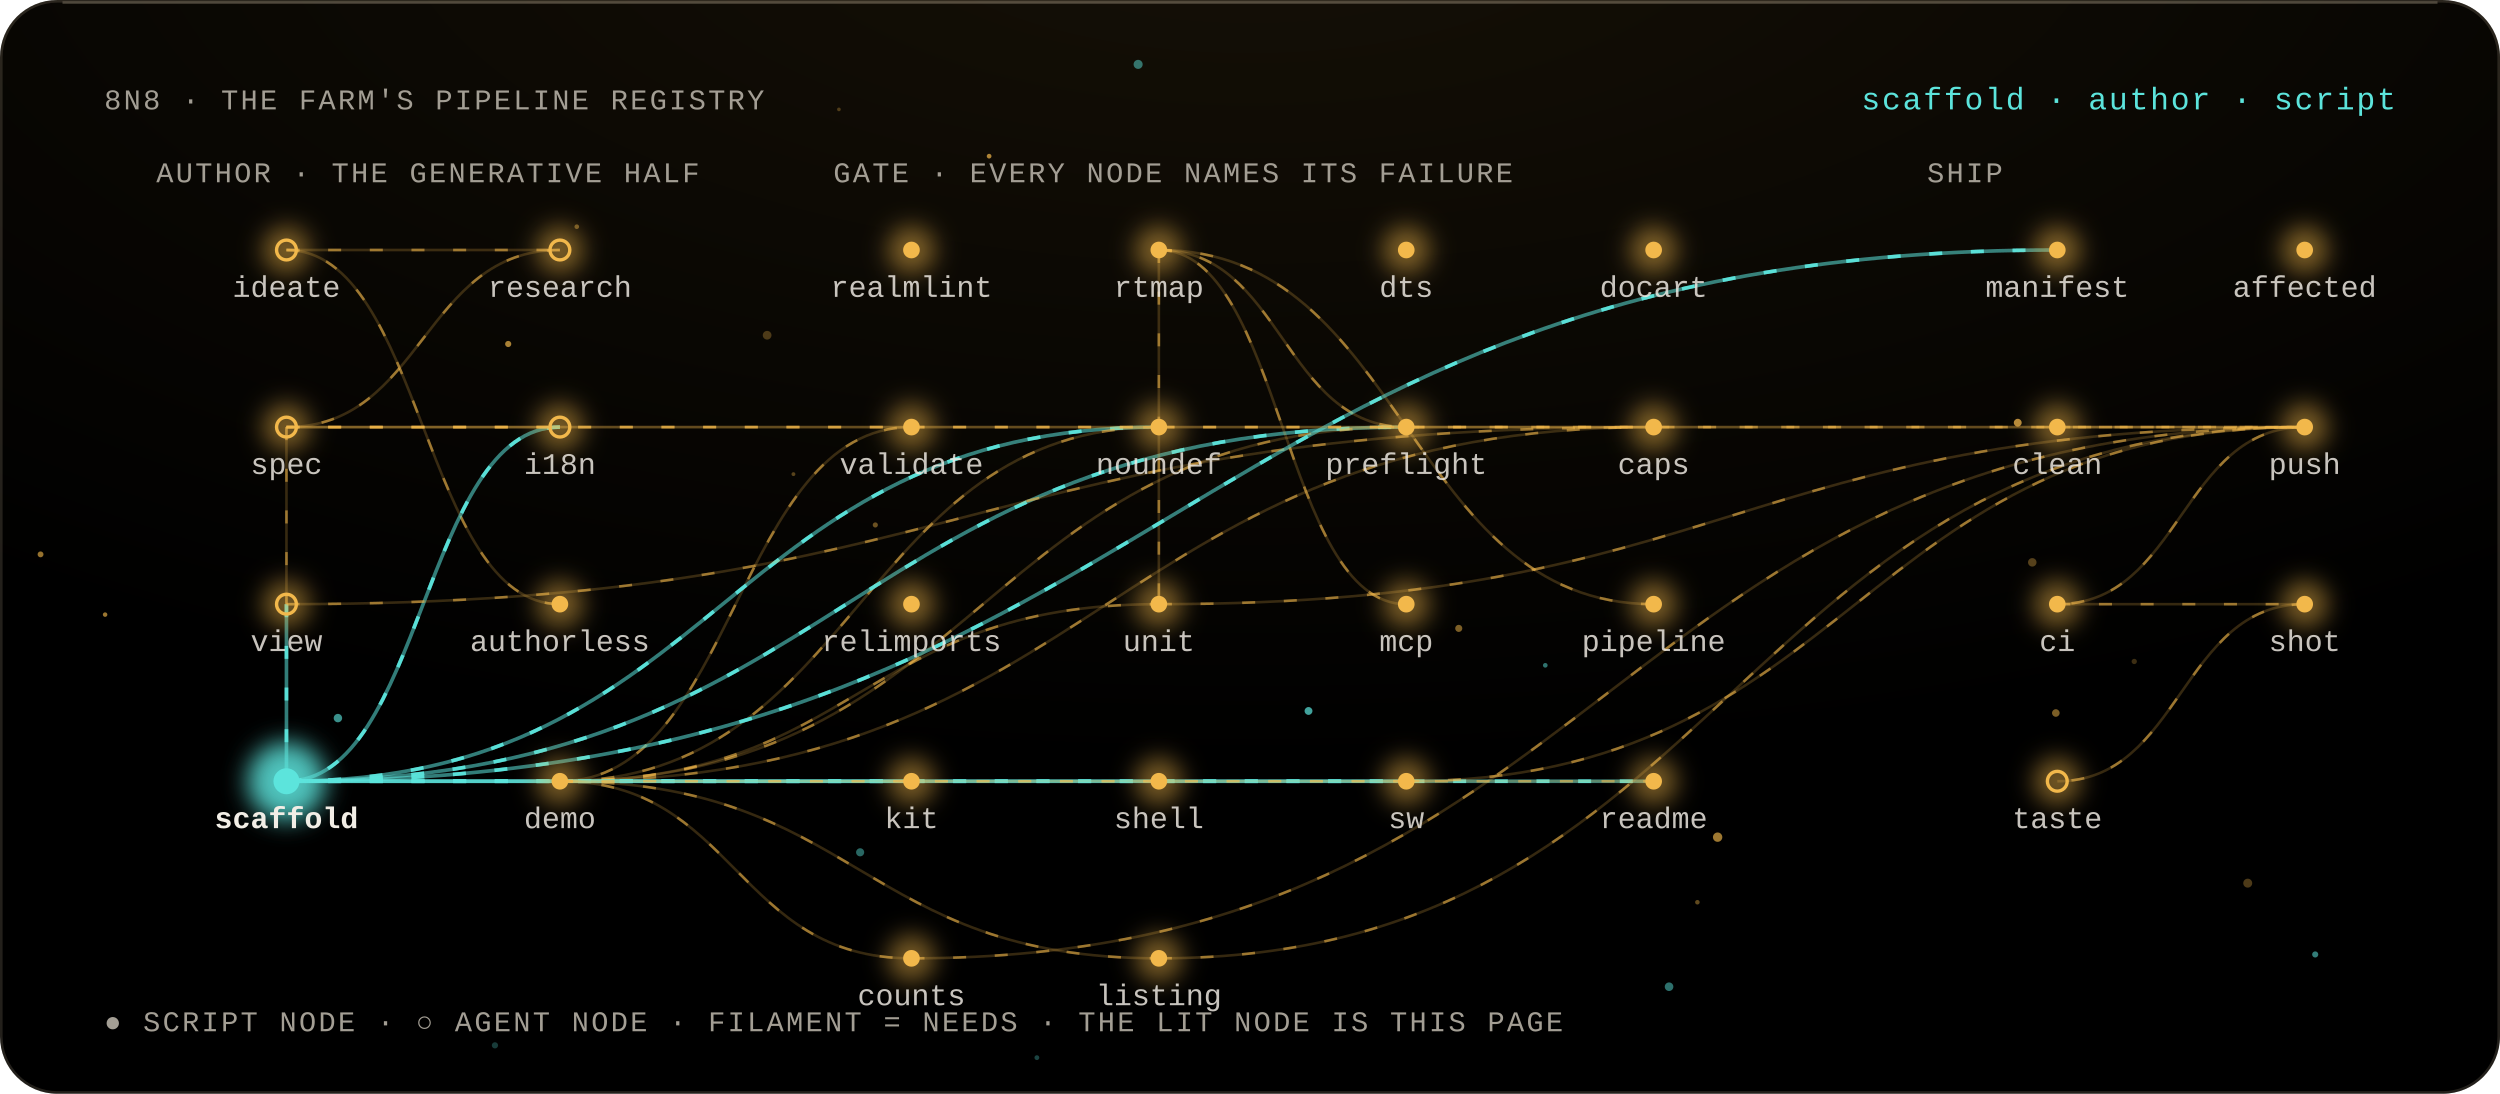
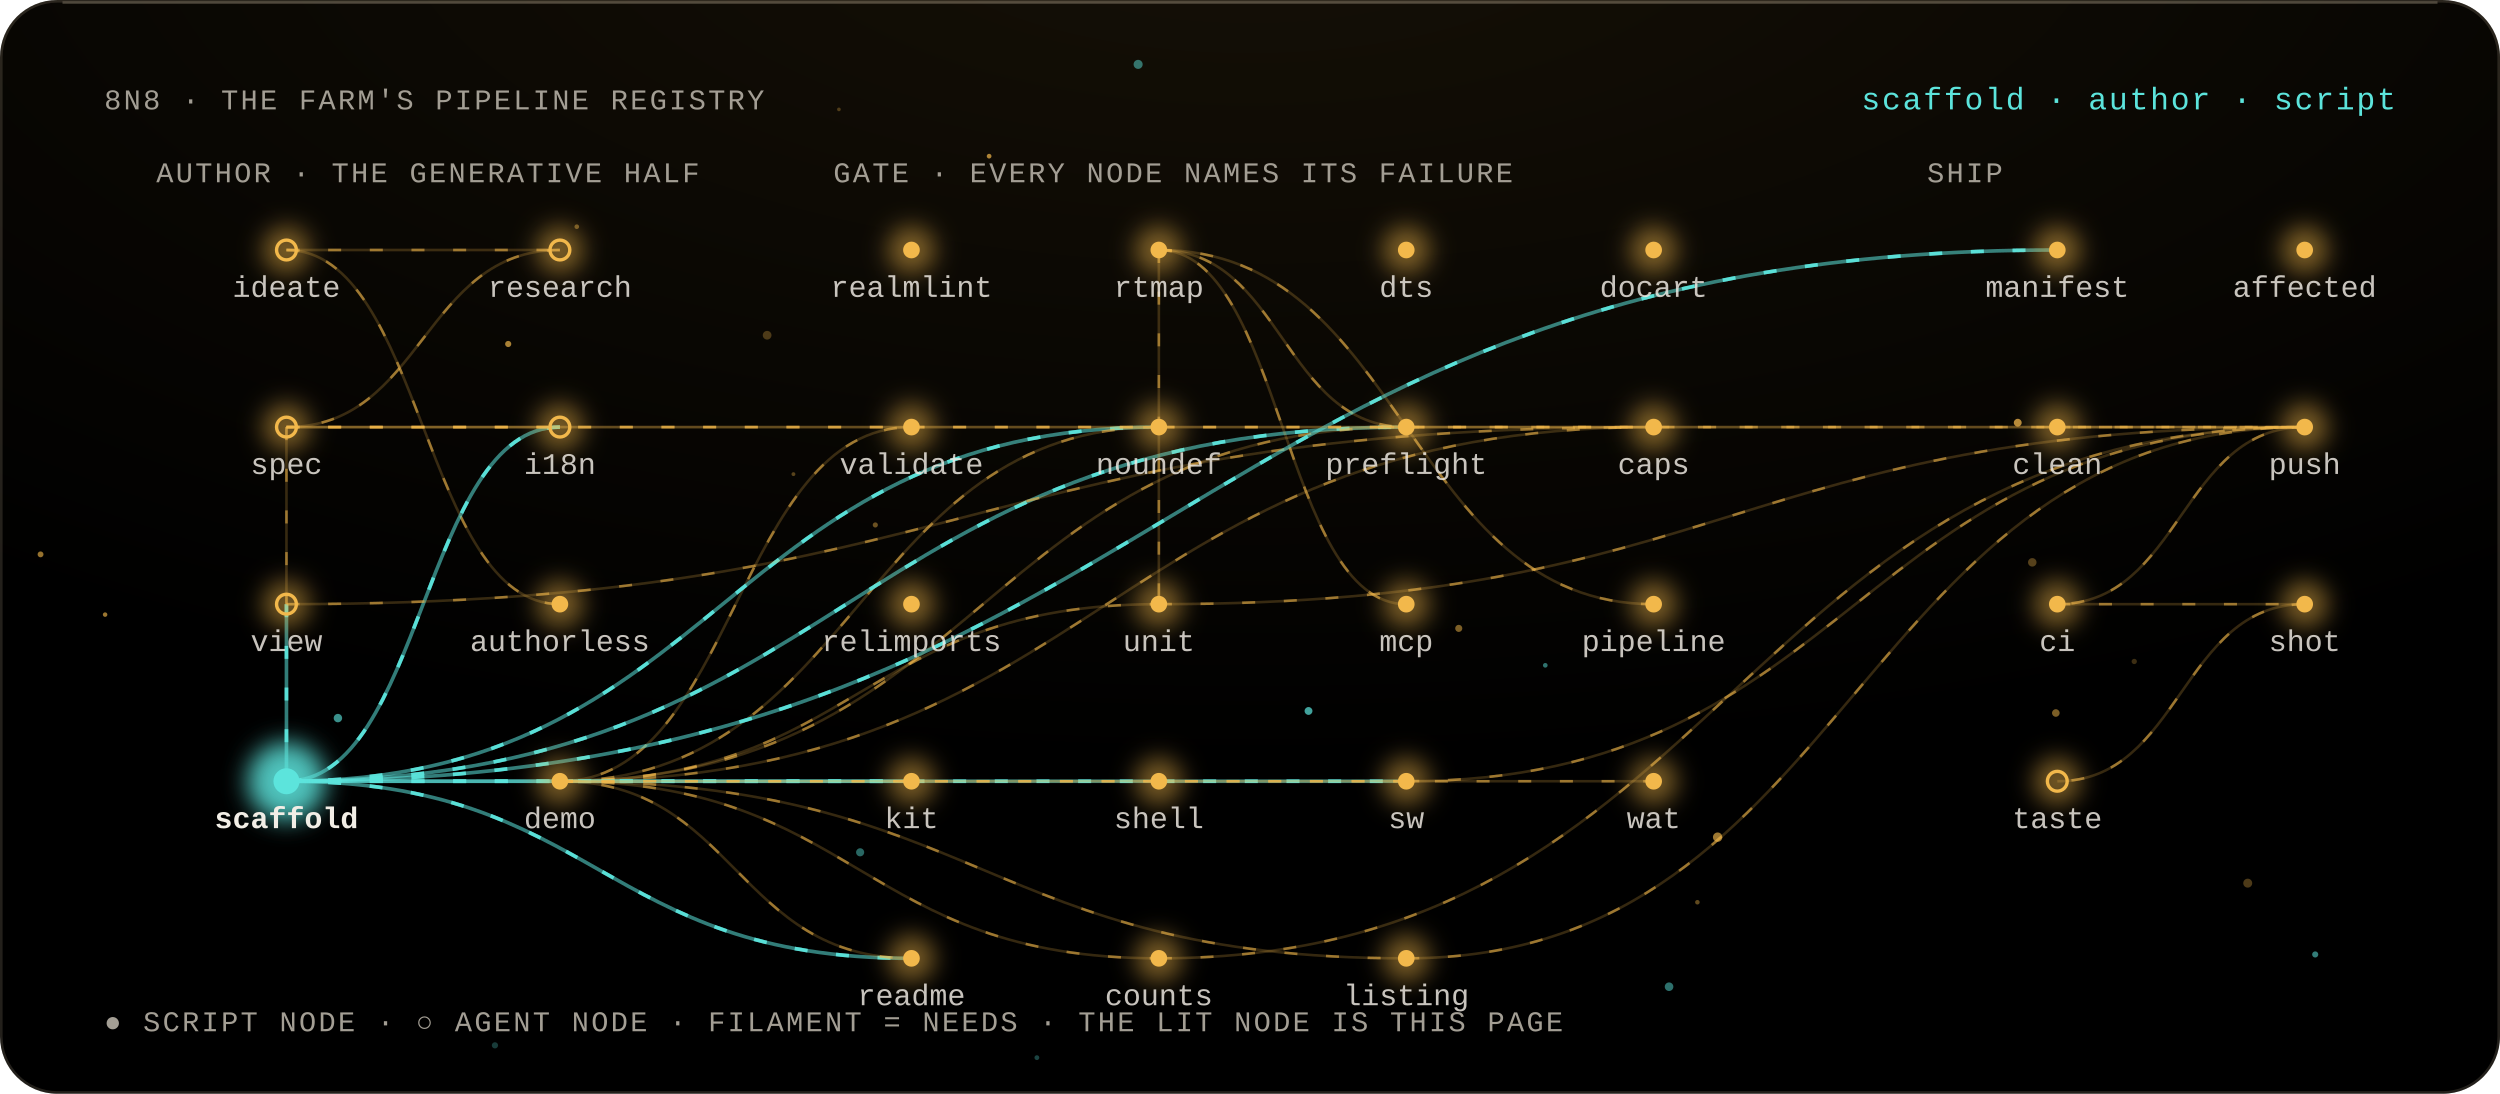
<svg xmlns="http://www.w3.org/2000/svg" viewBox="0 0 960 420" width="960" height="420" role="img" aria-labelledby="t">
  <style>
  text { font-family: 'Geist Mono', ui-monospace, 'Liberation Mono', Menlo, monospace; fill: #F2EEE6; }
  .m { fill: #A39E94; font-size: 11px; letter-spacing: .08em; }
  .l { font-size: 11.5px; }
  .h { font-size: 12px; fill: #5CE4DC; letter-spacing: .06em; }
  .flow { stroke-dasharray: 5 11; animation: flow 3s linear infinite; }
  @keyframes flow { to { stroke-dashoffset: -32; } }
  .breathe { animation: breathe 4.2s ease-in-out infinite; }
  @keyframes breathe { 50% { opacity: .38; } }
  .beat { animation: beat 2.6s ease-in-out infinite; transform-box: fill-box; transform-origin: center; }
  @keyframes beat { 50% { opacity: .55; transform: scale(1.35); } }
  .spin { transform-box: fill-box; transform-origin: center; animation: spin 48s linear infinite; }
  .spin-r { transform-box: fill-box; transform-origin: center; animation: spin 64s linear infinite reverse; }
  @keyframes spin { to { transform: rotate(360deg); } }
  @media (prefers-reduced-motion: reduce) { * { animation: none !important; } }
</style>
  <defs>
    <filter id="bloom" x="-80%" y="-80%" width="260%" height="260%">
      <feGaussianBlur stdDeviation="4.5" />
    </filter>
    <filter id="soft" x="-30%" y="-30%" width="160%" height="160%">
      <feGaussianBlur stdDeviation="1.4" />
    </filter>
    <radialGradient id="key" cx="50%" cy="-10%" r="80%">
      <stop offset="0" stop-color="#F2B84B" stop-opacity=".09" />
      <stop offset="1" stop-color="#F2B84B" stop-opacity="0" />
    </radialGradient>
    <linearGradient id="pair" x1="0" x2="1">
      <stop offset="0" stop-color="#F2B84B" />
      <stop offset="1" stop-color="#5CE4DC" />
    </linearGradient>
  </defs>
  <rect width="960" height="420" rx="22" fill="#000" />
  <rect width="960" height="420" rx="22" fill="url(#key)" />
  <rect x=".5" y=".5" width="959" height="419" rx="21.5" fill="none" stroke="rgba(255,232,196,.14)" />
  <path d="M 24 1 H 936" stroke="rgba(255,238,208,.22)" stroke-width="1" />
  <g>
    <circle cx="336.12" cy="201.58" r="0.99" fill="#F2B84B" opacity="0.43" class="breathe" style="animation-delay:-2.17s" />
    <circle cx="398.16" cy="406.14" r="0.93" fill="#5CE4DC" opacity="0.3" class="breathe" style="animation-delay:-3.72s" />
    <circle cx="15.57" cy="212.88" r="1.13" fill="#F2B84B" opacity="0.62" class="breathe" style="animation-delay:-0s" />
    <circle cx="502.47" cy="273.01" r="1.51" fill="#5CE4DC" opacity="0.71" class="breathe" style="animation-delay:-2.5s" />
    <circle cx="863.13" cy="339.13" r="1.72" fill="#F2B84B" opacity="0.32" class="breathe" style="animation-delay:-3.85s" />
    <circle cx="221.48" cy="87.05" r="0.89" fill="#F2B84B" opacity="0.43" class="breathe" style="animation-delay:-3.23s" />
    <circle cx="294.58" cy="128.73" r="1.67" fill="#F2B84B" opacity="0.29" class="breathe" style="animation-delay:-0.27s" />
    <circle cx="195.15" cy="132.09" r="1.19" fill="#F2B84B" opacity="0.69" class="breathe" style="animation-delay:-0.18s" />
    <circle cx="819.55" cy="254" r="1.02" fill="#F2B84B" opacity="0.25" class="breathe" style="animation-delay:-0.7s" />
    <circle cx="659.57" cy="321.47" r="1.8" fill="#F2B84B" opacity="0.65" class="breathe" style="animation-delay:-0.05s" />
    <circle cx="304.68" cy="182.07" r="0.75" fill="#F2B84B" opacity="0.35" class="breathe" style="animation-delay:-3.79s" />
    <circle cx="889.04" cy="366.51" r="1.18" fill="#5CE4DC" opacity="0.55" class="breathe" style="animation-delay:-0.26s" />
    <circle cx="190.06" cy="401.41" r="1.2" fill="#5CE4DC" opacity="0.26" class="breathe" style="animation-delay:-0.99s" />
    <circle cx="789.44" cy="273.79" r="1.46" fill="#F2B84B" opacity="0.51" class="breathe" style="animation-delay:-0.06s" />
    <circle cx="437.04" cy="24.72" r="1.74" fill="#5CE4DC" opacity="0.48" class="breathe" style="animation-delay:-4.19s" />
    <circle cx="379.82" cy="59.97" r="0.91" fill="#F2B84B" opacity="0.7" class="breathe" style="animation-delay:-2.4s" />
    <circle cx="774.81" cy="162.32" r="1.51" fill="#F2B84B" opacity="0.74" class="breathe" style="animation-delay:-2.73s" />
    <circle cx="593.39" cy="255.48" r="0.9" fill="#5CE4DC" opacity="0.5" class="breathe" style="animation-delay:-0.97s" />
    <circle cx="129.76" cy="275.75" r="1.62" fill="#5CE4DC" opacity="0.63" class="breathe" style="animation-delay:-1.72s" />
    <circle cx="40.36" cy="236.01" r="0.87" fill="#F2B84B" opacity="0.64" class="breathe" style="animation-delay:-2.7s" />
    <circle cx="780.39" cy="215.94" r="1.63" fill="#F2B84B" opacity="0.34" class="breathe" style="animation-delay:-2.61s" />
    <circle cx="640.92" cy="378.9" r="1.65" fill="#5CE4DC" opacity="0.49" class="breathe" style="animation-delay:-3.67s" />
    <circle cx="322.14" cy="42.01" r="0.71" fill="#F2B84B" opacity="0.29" class="breathe" style="animation-delay:-0.75s" />
    <circle cx="560.16" cy="241.3" r="1.37" fill="#F2B84B" opacity="0.51" class="breathe" style="animation-delay:-3.3s" />
    <circle cx="651.8" cy="346.46" r="0.88" fill="#F2B84B" opacity="0.4" class="breathe" style="animation-delay:-1.82s" />
    <circle cx="330.29" cy="327.28" r="1.56" fill="#5CE4DC" opacity="0.45" class="breathe" style="animation-delay:-0.23s" />
  </g>
  <text x="40" y="42" class="m" text-anchor="start">8N8 · THE FARM'S PIPELINE REGISTRY</text>
  <text x="920" y="42" class="h" text-anchor="end">scaffold · author · script</text>
  <text x="60" y="70" class="m" text-anchor="start">AUTHOR · THE GENERATIVE HALF</text>
  <text x="320" y="70" class="m" text-anchor="start">GATE · EVERY NODE NAMES ITS FAILURE</text>
  <text x="740" y="70" class="m" text-anchor="start">SHIP</text>
  <path d="M 110 96 C 162.5 96, 162.5 96, 215 96" fill="none" stroke="#F2B84B" stroke-opacity="0.22" stroke-width="1" />
  <path d="M 110 96 C 162.5 96, 162.5 96, 215 96" fill="none" stroke="#F2B84B" stroke-opacity="0.55" stroke-width="1" class="flow" />
  <path d="M 215 96 C 162.5 96, 162.5 164, 110 164" fill="none" stroke="#F2B84B" stroke-opacity="0.22" stroke-width="1" />
  <path d="M 215 96 C 162.5 96, 162.5 164, 110 164" fill="none" stroke="#F2B84B" stroke-opacity="0.55" stroke-width="1" class="flow" />
  <path d="M 110 164 C 162.5 164, 162.5 164, 215 164" fill="none" stroke="#F2B84B" stroke-opacity="0.22" stroke-width="1" />
  <path d="M 110 164 C 162.5 164, 162.5 164, 215 164" fill="none" stroke="#F2B84B" stroke-opacity="0.55" stroke-width="1" class="flow" />
  <path d="M 110 164 C 110 164, 110 232, 110 232" fill="none" stroke="#F2B84B" stroke-opacity="0.22" stroke-width="1" />
  <path d="M 110 164 C 110 164, 110 232, 110 232" fill="none" stroke="#F2B84B" stroke-opacity="0.55" stroke-width="1" class="flow" />
  <path d="M 110 96 C 162.5 96, 162.5 232, 215 232" fill="none" stroke="#F2B84B" stroke-opacity="0.22" stroke-width="1" />
  <path d="M 110 96 C 162.5 96, 162.5 232, 215 232" fill="none" stroke="#F2B84B" stroke-opacity="0.55" stroke-width="1" class="flow" />
  <path d="M 110 232 C 110 232, 110 300, 110 300" fill="none" stroke="#5CE4DC" stroke-opacity="0.55" stroke-width="1.4" />
  <path d="M 110 232 C 110 232, 110 300, 110 300" fill="none" stroke="#5CE4DC" stroke-opacity="0.95" stroke-width="1.4" class="flow" />
  <path d="M 215 164 C 162.5 164, 162.5 300, 110 300" fill="none" stroke="#5CE4DC" stroke-opacity="0.55" stroke-width="1.4" />
  <path d="M 215 164 C 162.5 164, 162.5 300, 110 300" fill="none" stroke="#5CE4DC" stroke-opacity="0.95" stroke-width="1.4" class="flow" />
  <path d="M 110 164 C 230 164, 230 164, 350 164" fill="none" stroke="#F2B84B" stroke-opacity="0.22" stroke-width="1" />
  <path d="M 110 164 C 230 164, 230 164, 350 164" fill="none" stroke="#F2B84B" stroke-opacity="0.55" stroke-width="1" class="flow" />
  <path d="M 215 300 C 282.5 300, 282.5 164, 350 164" fill="none" stroke="#F2B84B" stroke-opacity="0.22" stroke-width="1" />
  <path d="M 215 300 C 282.5 300, 282.5 164, 350 164" fill="none" stroke="#F2B84B" stroke-opacity="0.55" stroke-width="1" class="flow" />
  <path d="M 110 300 C 277.5 300, 277.5 164, 445 164" fill="none" stroke="#5CE4DC" stroke-opacity="0.55" stroke-width="1.4" />
  <path d="M 110 300 C 277.5 300, 277.5 164, 445 164" fill="none" stroke="#5CE4DC" stroke-opacity="0.95" stroke-width="1.4" class="flow" />
  <path d="M 215 300 C 330 300, 330 164, 445 164" fill="none" stroke="#F2B84B" stroke-opacity="0.22" stroke-width="1" />
  <path d="M 215 300 C 330 300, 330 164, 445 164" fill="none" stroke="#F2B84B" stroke-opacity="0.55" stroke-width="1" class="flow" />
  <path d="M 110 300 C 325 300, 325 164, 540 164" fill="none" stroke="#5CE4DC" stroke-opacity="0.55" stroke-width="1.4" />
  <path d="M 110 300 C 325 300, 325 164, 540 164" fill="none" stroke="#5CE4DC" stroke-opacity="0.95" stroke-width="1.4" class="flow" />
  <path d="M 215 300 C 377.5 300, 377.5 164, 540 164" fill="none" stroke="#F2B84B" stroke-opacity="0.22" stroke-width="1" />
  <path d="M 215 300 C 377.5 300, 377.5 164, 540 164" fill="none" stroke="#F2B84B" stroke-opacity="0.55" stroke-width="1" class="flow" />
  <path d="M 445 96 C 492.5 96, 492.5 164, 540 164" fill="none" stroke="#F2B84B" stroke-opacity="0.22" stroke-width="1" />
  <path d="M 445 96 C 492.5 96, 492.5 164, 540 164" fill="none" stroke="#F2B84B" stroke-opacity="0.55" stroke-width="1" class="flow" />
  <path d="M 110 164 C 372.5 164, 372.5 164, 635 164" fill="none" stroke="#F2B84B" stroke-opacity="0.22" stroke-width="1" />
  <path d="M 110 164 C 372.5 164, 372.5 164, 635 164" fill="none" stroke="#F2B84B" stroke-opacity="0.55" stroke-width="1" class="flow" />
  <path d="M 110 232 C 372.5 232, 372.5 164, 635 164" fill="none" stroke="#F2B84B" stroke-opacity="0.22" stroke-width="1" />
  <path d="M 110 232 C 372.5 232, 372.5 164, 635 164" fill="none" stroke="#F2B84B" stroke-opacity="0.55" stroke-width="1" class="flow" />
  <path d="M 215 300 C 425 300, 425 164, 635 164" fill="none" stroke="#F2B84B" stroke-opacity="0.22" stroke-width="1" />
  <path d="M 215 300 C 425 300, 425 164, 635 164" fill="none" stroke="#F2B84B" stroke-opacity="0.55" stroke-width="1" class="flow" />
  <path d="M 215 300 C 330 300, 330 232, 445 232" fill="none" stroke="#F2B84B" stroke-opacity="0.22" stroke-width="1" />
  <path d="M 215 300 C 330 300, 330 232, 445 232" fill="none" stroke="#F2B84B" stroke-opacity="0.55" stroke-width="1" class="flow" />
  <path d="M 445 96 C 445 96, 445 232, 445 232" fill="none" stroke="#F2B84B" stroke-opacity="0.22" stroke-width="1" />
  <path d="M 445 96 C 445 96, 445 232, 445 232" fill="none" stroke="#F2B84B" stroke-opacity="0.55" stroke-width="1" class="flow" />
  <path d="M 445 96 C 492.5 96, 492.5 232, 540 232" fill="none" stroke="#F2B84B" stroke-opacity="0.22" stroke-width="1" />
  <path d="M 445 96 C 492.5 96, 492.5 232, 540 232" fill="none" stroke="#F2B84B" stroke-opacity="0.55" stroke-width="1" class="flow" />
  <path d="M 445 96 C 540 96, 540 232, 635 232" fill="none" stroke="#F2B84B" stroke-opacity="0.22" stroke-width="1" />
  <path d="M 445 96 C 540 96, 540 232, 635 232" fill="none" stroke="#F2B84B" stroke-opacity="0.55" stroke-width="1" class="flow" />
  <path d="M 110 300 C 230 300, 230 300, 350 300" fill="none" stroke="#5CE4DC" stroke-opacity="0.55" stroke-width="1.4" />
  <path d="M 110 300 C 230 300, 230 300, 350 300" fill="none" stroke="#5CE4DC" stroke-opacity="0.95" stroke-width="1.4" class="flow" />
  <path d="M 110 300 C 325 300, 325 300, 540 300" fill="none" stroke="#5CE4DC" stroke-opacity="0.55" stroke-width="1.4" />
  <path d="M 110 300 C 325 300, 325 300, 540 300" fill="none" stroke="#5CE4DC" stroke-opacity="0.95" stroke-width="1.4" class="flow" />
  <path d="M 215 300 C 377.5 300, 377.5 300, 540 300" fill="none" stroke="#F2B84B" stroke-opacity="0.22" stroke-width="1" />
  <path d="M 215 300 C 377.5 300, 377.5 300, 540 300" fill="none" stroke="#F2B84B" stroke-opacity="0.55" stroke-width="1" class="flow" />
-   <path d="M 110 300 C 372.5 300, 372.5 300, 635 300" fill="none" stroke="#5CE4DC" stroke-opacity="0.55" stroke-width="1.4" />
-   <path d="M 110 300 C 372.5 300, 372.5 300, 635 300" fill="none" stroke="#5CE4DC" stroke-opacity="0.95" stroke-width="1.4" class="flow" />
  <path d="M 215 300 C 425 300, 425 300, 635 300" fill="none" stroke="#F2B84B" stroke-opacity="0.22" stroke-width="1" />
  <path d="M 215 300 C 425 300, 425 300, 635 300" fill="none" stroke="#F2B84B" stroke-opacity="0.55" stroke-width="1" class="flow" />
+   <path d="M 110 300 C 230 300, 230 368, 350 368" fill="none" stroke="#5CE4DC" stroke-opacity="0.55" stroke-width="1.4" />
+   <path d="M 110 300 C 230 300, 230 368, 350 368" fill="none" stroke="#5CE4DC" stroke-opacity="0.95" stroke-width="1.4" class="flow" />
  <path d="M 215 300 C 282.5 300, 282.5 368, 350 368" fill="none" stroke="#F2B84B" stroke-opacity="0.22" stroke-width="1" />
  <path d="M 215 300 C 282.5 300, 282.5 368, 350 368" fill="none" stroke="#F2B84B" stroke-opacity="0.55" stroke-width="1" class="flow" />
  <path d="M 215 300 C 330 300, 330 368, 445 368" fill="none" stroke="#F2B84B" stroke-opacity="0.22" stroke-width="1" />
  <path d="M 215 300 C 330 300, 330 368, 445 368" fill="none" stroke="#F2B84B" stroke-opacity="0.55" stroke-width="1" class="flow" />
+   <path d="M 215 300 C 377.5 300, 377.5 368, 540 368" fill="none" stroke="#F2B84B" stroke-opacity="0.22" stroke-width="1" />
+   <path d="M 215 300 C 377.5 300, 377.5 368, 540 368" fill="none" stroke="#F2B84B" stroke-opacity="0.55" stroke-width="1" class="flow" />
  <path d="M 110 300 C 450 300, 450 96, 790 96" fill="none" stroke="#5CE4DC" stroke-opacity="0.55" stroke-width="1.4" />
  <path d="M 110 300 C 450 300, 450 96, 790 96" fill="none" stroke="#5CE4DC" stroke-opacity="0.95" stroke-width="1.4" class="flow" />
  <path d="M 350 164 C 617.5 164, 617.5 164, 885 164" fill="none" stroke="#F2B84B" stroke-opacity="0.22" stroke-width="1" />
  <path d="M 350 164 C 617.5 164, 617.5 164, 885 164" fill="none" stroke="#F2B84B" stroke-opacity="0.55" stroke-width="1" class="flow" />
  <path d="M 540 164 C 712.5 164, 712.5 164, 885 164" fill="none" stroke="#F2B84B" stroke-opacity="0.22" stroke-width="1" />
  <path d="M 540 164 C 712.5 164, 712.5 164, 885 164" fill="none" stroke="#F2B84B" stroke-opacity="0.55" stroke-width="1" class="flow" />
  <path d="M 445 232 C 665 232, 665 164, 885 164" fill="none" stroke="#F2B84B" stroke-opacity="0.22" stroke-width="1" />
  <path d="M 445 232 C 665 232, 665 164, 885 164" fill="none" stroke="#F2B84B" stroke-opacity="0.55" stroke-width="1" class="flow" />
  <path d="M 540 300 C 712.5 300, 712.5 164, 885 164" fill="none" stroke="#F2B84B" stroke-opacity="0.22" stroke-width="1" />
  <path d="M 540 300 C 712.5 300, 712.5 164, 885 164" fill="none" stroke="#F2B84B" stroke-opacity="0.55" stroke-width="1" class="flow" />
-   <path d="M 350 368 C 617.5 368, 617.5 164, 885 164" fill="none" stroke="#F2B84B" stroke-opacity="0.22" stroke-width="1" />
-   <path d="M 350 368 C 617.5 368, 617.5 164, 885 164" fill="none" stroke="#F2B84B" stroke-opacity="0.55" stroke-width="1" class="flow" />
  <path d="M 445 368 C 665 368, 665 164, 885 164" fill="none" stroke="#F2B84B" stroke-opacity="0.22" stroke-width="1" />
  <path d="M 445 368 C 665 368, 665 164, 885 164" fill="none" stroke="#F2B84B" stroke-opacity="0.55" stroke-width="1" class="flow" />
+   <path d="M 540 368 C 712.5 368, 712.5 164, 885 164" fill="none" stroke="#F2B84B" stroke-opacity="0.22" stroke-width="1" />
+   <path d="M 540 368 C 712.5 368, 712.5 164, 885 164" fill="none" stroke="#F2B84B" stroke-opacity="0.55" stroke-width="1" class="flow" />
  <path d="M 790 164 C 837.5 164, 837.5 164, 885 164" fill="none" stroke="#F2B84B" stroke-opacity="0.22" stroke-width="1" />
  <path d="M 790 164 C 837.5 164, 837.5 164, 885 164" fill="none" stroke="#F2B84B" stroke-opacity="0.55" stroke-width="1" class="flow" />
  <path d="M 885 164 C 837.5 164, 837.5 232, 790 232" fill="none" stroke="#F2B84B" stroke-opacity="0.22" stroke-width="1" />
  <path d="M 885 164 C 837.5 164, 837.5 232, 790 232" fill="none" stroke="#F2B84B" stroke-opacity="0.55" stroke-width="1" class="flow" />
  <path d="M 790 232 C 837.5 232, 837.5 232, 885 232" fill="none" stroke="#F2B84B" stroke-opacity="0.22" stroke-width="1" />
  <path d="M 790 232 C 837.5 232, 837.5 232, 885 232" fill="none" stroke="#F2B84B" stroke-opacity="0.55" stroke-width="1" class="flow" />
  <path d="M 885 232 C 837.5 232, 837.5 300, 790 300" fill="none" stroke="#F2B84B" stroke-opacity="0.22" stroke-width="1" />
  <path d="M 885 232 C 837.5 232, 837.5 300, 790 300" fill="none" stroke="#F2B84B" stroke-opacity="0.55" stroke-width="1" class="flow" />
  <g>
    <circle cx="110" cy="96" r="9" fill="#F2B84B" opacity="0.5" filter="url(#bloom)" class="breathe" style="animation-delay:-1.6s" />
    <circle cx="110" cy="96" r="3.8" fill="none" stroke="#F2B84B" stroke-width="1.3" />
  </g>
  <text x="110" y="114" class="l" text-anchor="middle" fill="#F2EEE6" fill-opacity=".82">ideate</text>
  <g>
    <circle cx="215" cy="96" r="9" fill="#F2B84B" opacity="0.5" filter="url(#bloom)" class="breathe" style="animation-delay:-1.07s" />
    <circle cx="215" cy="96" r="3.8" fill="none" stroke="#F2B84B" stroke-width="1.3" />
  </g>
  <text x="215" y="114" class="l" text-anchor="middle" fill="#F2EEE6" fill-opacity=".82">research</text>
  <g>
    <circle cx="110" cy="164" r="9" fill="#F2B84B" opacity="0.5" filter="url(#bloom)" class="breathe" style="animation-delay:-1.4s" />
    <circle cx="110" cy="164" r="3.8" fill="none" stroke="#F2B84B" stroke-width="1.3" />
  </g>
  <text x="110" y="182" class="l" text-anchor="middle" fill="#F2EEE6" fill-opacity=".82">spec</text>
  <g>
    <circle cx="215" cy="164" r="9" fill="#F2B84B" opacity="0.5" filter="url(#bloom)" class="breathe" style="animation-delay:-1.92s" />
    <circle cx="215" cy="164" r="3.8" fill="none" stroke="#F2B84B" stroke-width="1.3" />
  </g>
  <text x="215" y="182" class="l" text-anchor="middle" fill="#F2EEE6" fill-opacity=".82">i18n</text>
  <g>
    <circle cx="110" cy="232" r="9" fill="#F2B84B" opacity="0.5" filter="url(#bloom)" class="breathe" style="animation-delay:-1.43s" />
    <circle cx="110" cy="232" r="3.8" fill="none" stroke="#F2B84B" stroke-width="1.3" />
  </g>
  <text x="110" y="250" class="l" text-anchor="middle" fill="#F2EEE6" fill-opacity=".82">view</text>
  <g>
    <circle cx="215" cy="232" r="9" fill="#F2B84B" opacity="0.5" filter="url(#bloom)" class="breathe" style="animation-delay:-2.07s" />
    <circle cx="215" cy="232" r="3.2" fill="#F2B84B" />
  </g>
  <text x="215" y="250" class="l" text-anchor="middle" fill="#F2EEE6" fill-opacity=".82">authorless</text>
  <g>
    <circle cx="110" cy="300" r="15" fill="#5CE4DC" opacity="0.85" filter="url(#bloom)" class="beat" style="animation-delay:-0.56s" />
    <circle cx="110" cy="300" r="5" fill="#5CE4DC" />
  </g>
  <text x="110" y="318" class="l" text-anchor="middle" fill="#5CE4DC" font-weight="700">scaffold</text>
  <g>
    <circle cx="215" cy="300" r="9" fill="#F2B84B" opacity="0.5" filter="url(#bloom)" class="breathe" style="animation-delay:-0.85s" />
    <circle cx="215" cy="300" r="3.2" fill="#F2B84B" />
  </g>
  <text x="215" y="318" class="l" text-anchor="middle" fill="#F2EEE6" fill-opacity=".82">demo</text>
  <g>
    <circle cx="350" cy="96" r="9" fill="#F2B84B" opacity="0.5" filter="url(#bloom)" class="breathe" style="animation-delay:-1.66s" />
    <circle cx="350" cy="96" r="3.2" fill="#F2B84B" />
  </g>
  <text x="350" y="114" class="l" text-anchor="middle" fill="#F2EEE6" fill-opacity=".82">realmlint</text>
  <g>
    <circle cx="445" cy="96" r="9" fill="#F2B84B" opacity="0.5" filter="url(#bloom)" class="breathe" style="animation-delay:-3.87s" />
    <circle cx="445" cy="96" r="3.2" fill="#F2B84B" />
  </g>
  <text x="445" y="114" class="l" text-anchor="middle" fill="#F2EEE6" fill-opacity=".82">rtmap</text>
  <g>
    <circle cx="540" cy="96" r="9" fill="#F2B84B" opacity="0.5" filter="url(#bloom)" class="breathe" style="animation-delay:-0.36s" />
    <circle cx="540" cy="96" r="3.2" fill="#F2B84B" />
  </g>
  <text x="540" y="114" class="l" text-anchor="middle" fill="#F2EEE6" fill-opacity=".82">dts</text>
  <g>
    <circle cx="635" cy="96" r="9" fill="#F2B84B" opacity="0.5" filter="url(#bloom)" class="breathe" style="animation-delay:-3.55s" />
    <circle cx="635" cy="96" r="3.2" fill="#F2B84B" />
  </g>
  <text x="635" y="114" class="l" text-anchor="middle" fill="#F2EEE6" fill-opacity=".82">docart</text>
  <g>
    <circle cx="350" cy="164" r="9" fill="#F2B84B" opacity="0.5" filter="url(#bloom)" class="breathe" style="animation-delay:-1.31s" />
    <circle cx="350" cy="164" r="3.2" fill="#F2B84B" />
  </g>
  <text x="350" y="182" class="l" text-anchor="middle" fill="#F2EEE6" fill-opacity=".82">validate</text>
  <g>
    <circle cx="445" cy="164" r="9" fill="#F2B84B" opacity="0.5" filter="url(#bloom)" class="breathe" style="animation-delay:-1.57s" />
    <circle cx="445" cy="164" r="3.2" fill="#F2B84B" />
  </g>
  <text x="445" y="182" class="l" text-anchor="middle" fill="#F2EEE6" fill-opacity=".82">noundef</text>
  <g>
    <circle cx="540" cy="164" r="9" fill="#F2B84B" opacity="0.5" filter="url(#bloom)" class="breathe" style="animation-delay:-0.06s" />
    <circle cx="540" cy="164" r="3.2" fill="#F2B84B" />
  </g>
  <text x="540" y="182" class="l" text-anchor="middle" fill="#F2EEE6" fill-opacity=".82">preflight</text>
  <g>
    <circle cx="635" cy="164" r="9" fill="#F2B84B" opacity="0.5" filter="url(#bloom)" class="breathe" style="animation-delay:-2.03s" />
    <circle cx="635" cy="164" r="3.2" fill="#F2B84B" />
  </g>
  <text x="635" y="182" class="l" text-anchor="middle" fill="#F2EEE6" fill-opacity=".82">caps</text>
  <g>
    <circle cx="350" cy="232" r="9" fill="#F2B84B" opacity="0.5" filter="url(#bloom)" class="breathe" style="animation-delay:-2.96s" />
    <circle cx="350" cy="232" r="3.2" fill="#F2B84B" />
  </g>
  <text x="350" y="250" class="l" text-anchor="middle" fill="#F2EEE6" fill-opacity=".82">relimports</text>
  <g>
    <circle cx="445" cy="232" r="9" fill="#F2B84B" opacity="0.5" filter="url(#bloom)" class="breathe" style="animation-delay:-0s" />
    <circle cx="445" cy="232" r="3.2" fill="#F2B84B" />
  </g>
  <text x="445" y="250" class="l" text-anchor="middle" fill="#F2EEE6" fill-opacity=".82">unit</text>
  <g>
    <circle cx="540" cy="232" r="9" fill="#F2B84B" opacity="0.5" filter="url(#bloom)" class="breathe" style="animation-delay:-0.57s" />
    <circle cx="540" cy="232" r="3.2" fill="#F2B84B" />
  </g>
  <text x="540" y="250" class="l" text-anchor="middle" fill="#F2EEE6" fill-opacity=".82">mcp</text>
  <g>
    <circle cx="635" cy="232" r="9" fill="#F2B84B" opacity="0.5" filter="url(#bloom)" class="breathe" style="animation-delay:-2.93s" />
    <circle cx="635" cy="232" r="3.2" fill="#F2B84B" />
  </g>
  <text x="635" y="250" class="l" text-anchor="middle" fill="#F2EEE6" fill-opacity=".82">pipeline</text>
  <g>
    <circle cx="350" cy="300" r="9" fill="#F2B84B" opacity="0.5" filter="url(#bloom)" class="breathe" style="animation-delay:-2.09s" />
    <circle cx="350" cy="300" r="3.2" fill="#F2B84B" />
  </g>
  <text x="350" y="318" class="l" text-anchor="middle" fill="#F2EEE6" fill-opacity=".82">kit</text>
  <g>
    <circle cx="445" cy="300" r="9" fill="#F2B84B" opacity="0.5" filter="url(#bloom)" class="breathe" style="animation-delay:-2.6s" />
    <circle cx="445" cy="300" r="3.2" fill="#F2B84B" />
  </g>
  <text x="445" y="318" class="l" text-anchor="middle" fill="#F2EEE6" fill-opacity=".82">shell</text>
  <g>
    <circle cx="540" cy="300" r="9" fill="#F2B84B" opacity="0.5" filter="url(#bloom)" class="breathe" style="animation-delay:-3.68s" />
    <circle cx="540" cy="300" r="3.2" fill="#F2B84B" />
  </g>
  <text x="540" y="318" class="l" text-anchor="middle" fill="#F2EEE6" fill-opacity=".82">sw</text>
  <g>
    <circle cx="635" cy="300" r="9" fill="#F2B84B" opacity="0.5" filter="url(#bloom)" class="breathe" style="animation-delay:-2.38s" />
    <circle cx="635" cy="300" r="3.2" fill="#F2B84B" />
  </g>
-   <text x="635" y="318" class="l" text-anchor="middle" fill="#F2EEE6" fill-opacity=".82">readme</text>
+   <text x="635" y="318" class="l" text-anchor="middle" fill="#F2EEE6" fill-opacity=".82">wat</text>
  <g>
    <circle cx="350" cy="368" r="9" fill="#F2B84B" opacity="0.5" filter="url(#bloom)" class="breathe" style="animation-delay:-2.28s" />
    <circle cx="350" cy="368" r="3.2" fill="#F2B84B" />
  </g>
-   <text x="350" y="386" class="l" text-anchor="middle" fill="#F2EEE6" fill-opacity=".82">counts</text>
+   <text x="350" y="386" class="l" text-anchor="middle" fill="#F2EEE6" fill-opacity=".82">readme</text>
  <g>
    <circle cx="445" cy="368" r="9" fill="#F2B84B" opacity="0.5" filter="url(#bloom)" class="breathe" style="animation-delay:-3.71s" />
    <circle cx="445" cy="368" r="3.2" fill="#F2B84B" />
  </g>
-   <text x="445" y="386" class="l" text-anchor="middle" fill="#F2EEE6" fill-opacity=".82">listing</text>
-   <g>
-     <circle cx="790" cy="96" r="9" fill="#F2B84B" opacity="0.5" filter="url(#bloom)" class="breathe" style="animation-delay:-3.6s" />
+   <text x="445" y="386" class="l" text-anchor="middle" fill="#F2EEE6" fill-opacity=".82">counts</text>
+   <g>
+     <circle cx="540" cy="368" r="9" fill="#F2B84B" opacity="0.5" filter="url(#bloom)" class="breathe" style="animation-delay:-3.6s" />
+     <circle cx="540" cy="368" r="3.2" fill="#F2B84B" />
+   </g>
+   <text x="540" y="386" class="l" text-anchor="middle" fill="#F2EEE6" fill-opacity=".82">listing</text>
+   <g>
+     <circle cx="790" cy="96" r="9" fill="#F2B84B" opacity="0.5" filter="url(#bloom)" class="breathe" style="animation-delay:-3.23s" />
    <circle cx="790" cy="96" r="3.2" fill="#F2B84B" />
  </g>
  <text x="790" y="114" class="l" text-anchor="middle" fill="#F2EEE6" fill-opacity=".82">manifest</text>
  <g>
-     <circle cx="885" cy="96" r="9" fill="#F2B84B" opacity="0.5" filter="url(#bloom)" class="breathe" style="animation-delay:-3.23s" />
+     <circle cx="885" cy="96" r="9" fill="#F2B84B" opacity="0.5" filter="url(#bloom)" class="breathe" style="animation-delay:-0.57s" />
    <circle cx="885" cy="96" r="3.2" fill="#F2B84B" />
  </g>
  <text x="885" y="114" class="l" text-anchor="middle" fill="#F2EEE6" fill-opacity=".82">affected</text>
  <g>
-     <circle cx="790" cy="164" r="9" fill="#F2B84B" opacity="0.5" filter="url(#bloom)" class="breathe" style="animation-delay:-0.57s" />
+     <circle cx="790" cy="164" r="9" fill="#F2B84B" opacity="0.5" filter="url(#bloom)" class="breathe" style="animation-delay:-3.67s" />
    <circle cx="790" cy="164" r="3.2" fill="#F2B84B" />
  </g>
  <text x="790" y="182" class="l" text-anchor="middle" fill="#F2EEE6" fill-opacity=".82">clean</text>
  <g>
-     <circle cx="885" cy="164" r="9" fill="#F2B84B" opacity="0.5" filter="url(#bloom)" class="breathe" style="animation-delay:-3.67s" />
+     <circle cx="885" cy="164" r="9" fill="#F2B84B" opacity="0.5" filter="url(#bloom)" class="breathe" style="animation-delay:-2.57s" />
    <circle cx="885" cy="164" r="3.2" fill="#F2B84B" />
  </g>
  <text x="885" y="182" class="l" text-anchor="middle" fill="#F2EEE6" fill-opacity=".82">push</text>
  <g>
-     <circle cx="790" cy="232" r="9" fill="#F2B84B" opacity="0.5" filter="url(#bloom)" class="breathe" style="animation-delay:-2.57s" />
+     <circle cx="790" cy="232" r="9" fill="#F2B84B" opacity="0.5" filter="url(#bloom)" class="breathe" style="animation-delay:-0.69s" />
    <circle cx="790" cy="232" r="3.2" fill="#F2B84B" />
  </g>
  <text x="790" y="250" class="l" text-anchor="middle" fill="#F2EEE6" fill-opacity=".82">ci</text>
  <g>
-     <circle cx="885" cy="232" r="9" fill="#F2B84B" opacity="0.5" filter="url(#bloom)" class="breathe" style="animation-delay:-0.69s" />
+     <circle cx="885" cy="232" r="9" fill="#F2B84B" opacity="0.5" filter="url(#bloom)" class="breathe" style="animation-delay:-0.92s" />
    <circle cx="885" cy="232" r="3.2" fill="#F2B84B" />
  </g>
  <text x="885" y="250" class="l" text-anchor="middle" fill="#F2EEE6" fill-opacity=".82">shot</text>
  <g>
-     <circle cx="790" cy="300" r="9" fill="#F2B84B" opacity="0.5" filter="url(#bloom)" class="breathe" style="animation-delay:-0.92s" />
+     <circle cx="790" cy="300" r="9" fill="#F2B84B" opacity="0.5" filter="url(#bloom)" class="breathe" style="animation-delay:-0.83s" />
    <circle cx="790" cy="300" r="3.8" fill="none" stroke="#F2B84B" stroke-width="1.3" />
  </g>
  <text x="790" y="318" class="l" text-anchor="middle" fill="#F2EEE6" fill-opacity=".82">taste</text>
  <text x="40" y="396" class="m" text-anchor="start">● SCRIPT NODE  ·  ○ AGENT NODE  ·  FILAMENT = NEEDS  ·  THE LIT NODE IS THIS PAGE</text>
</svg>
